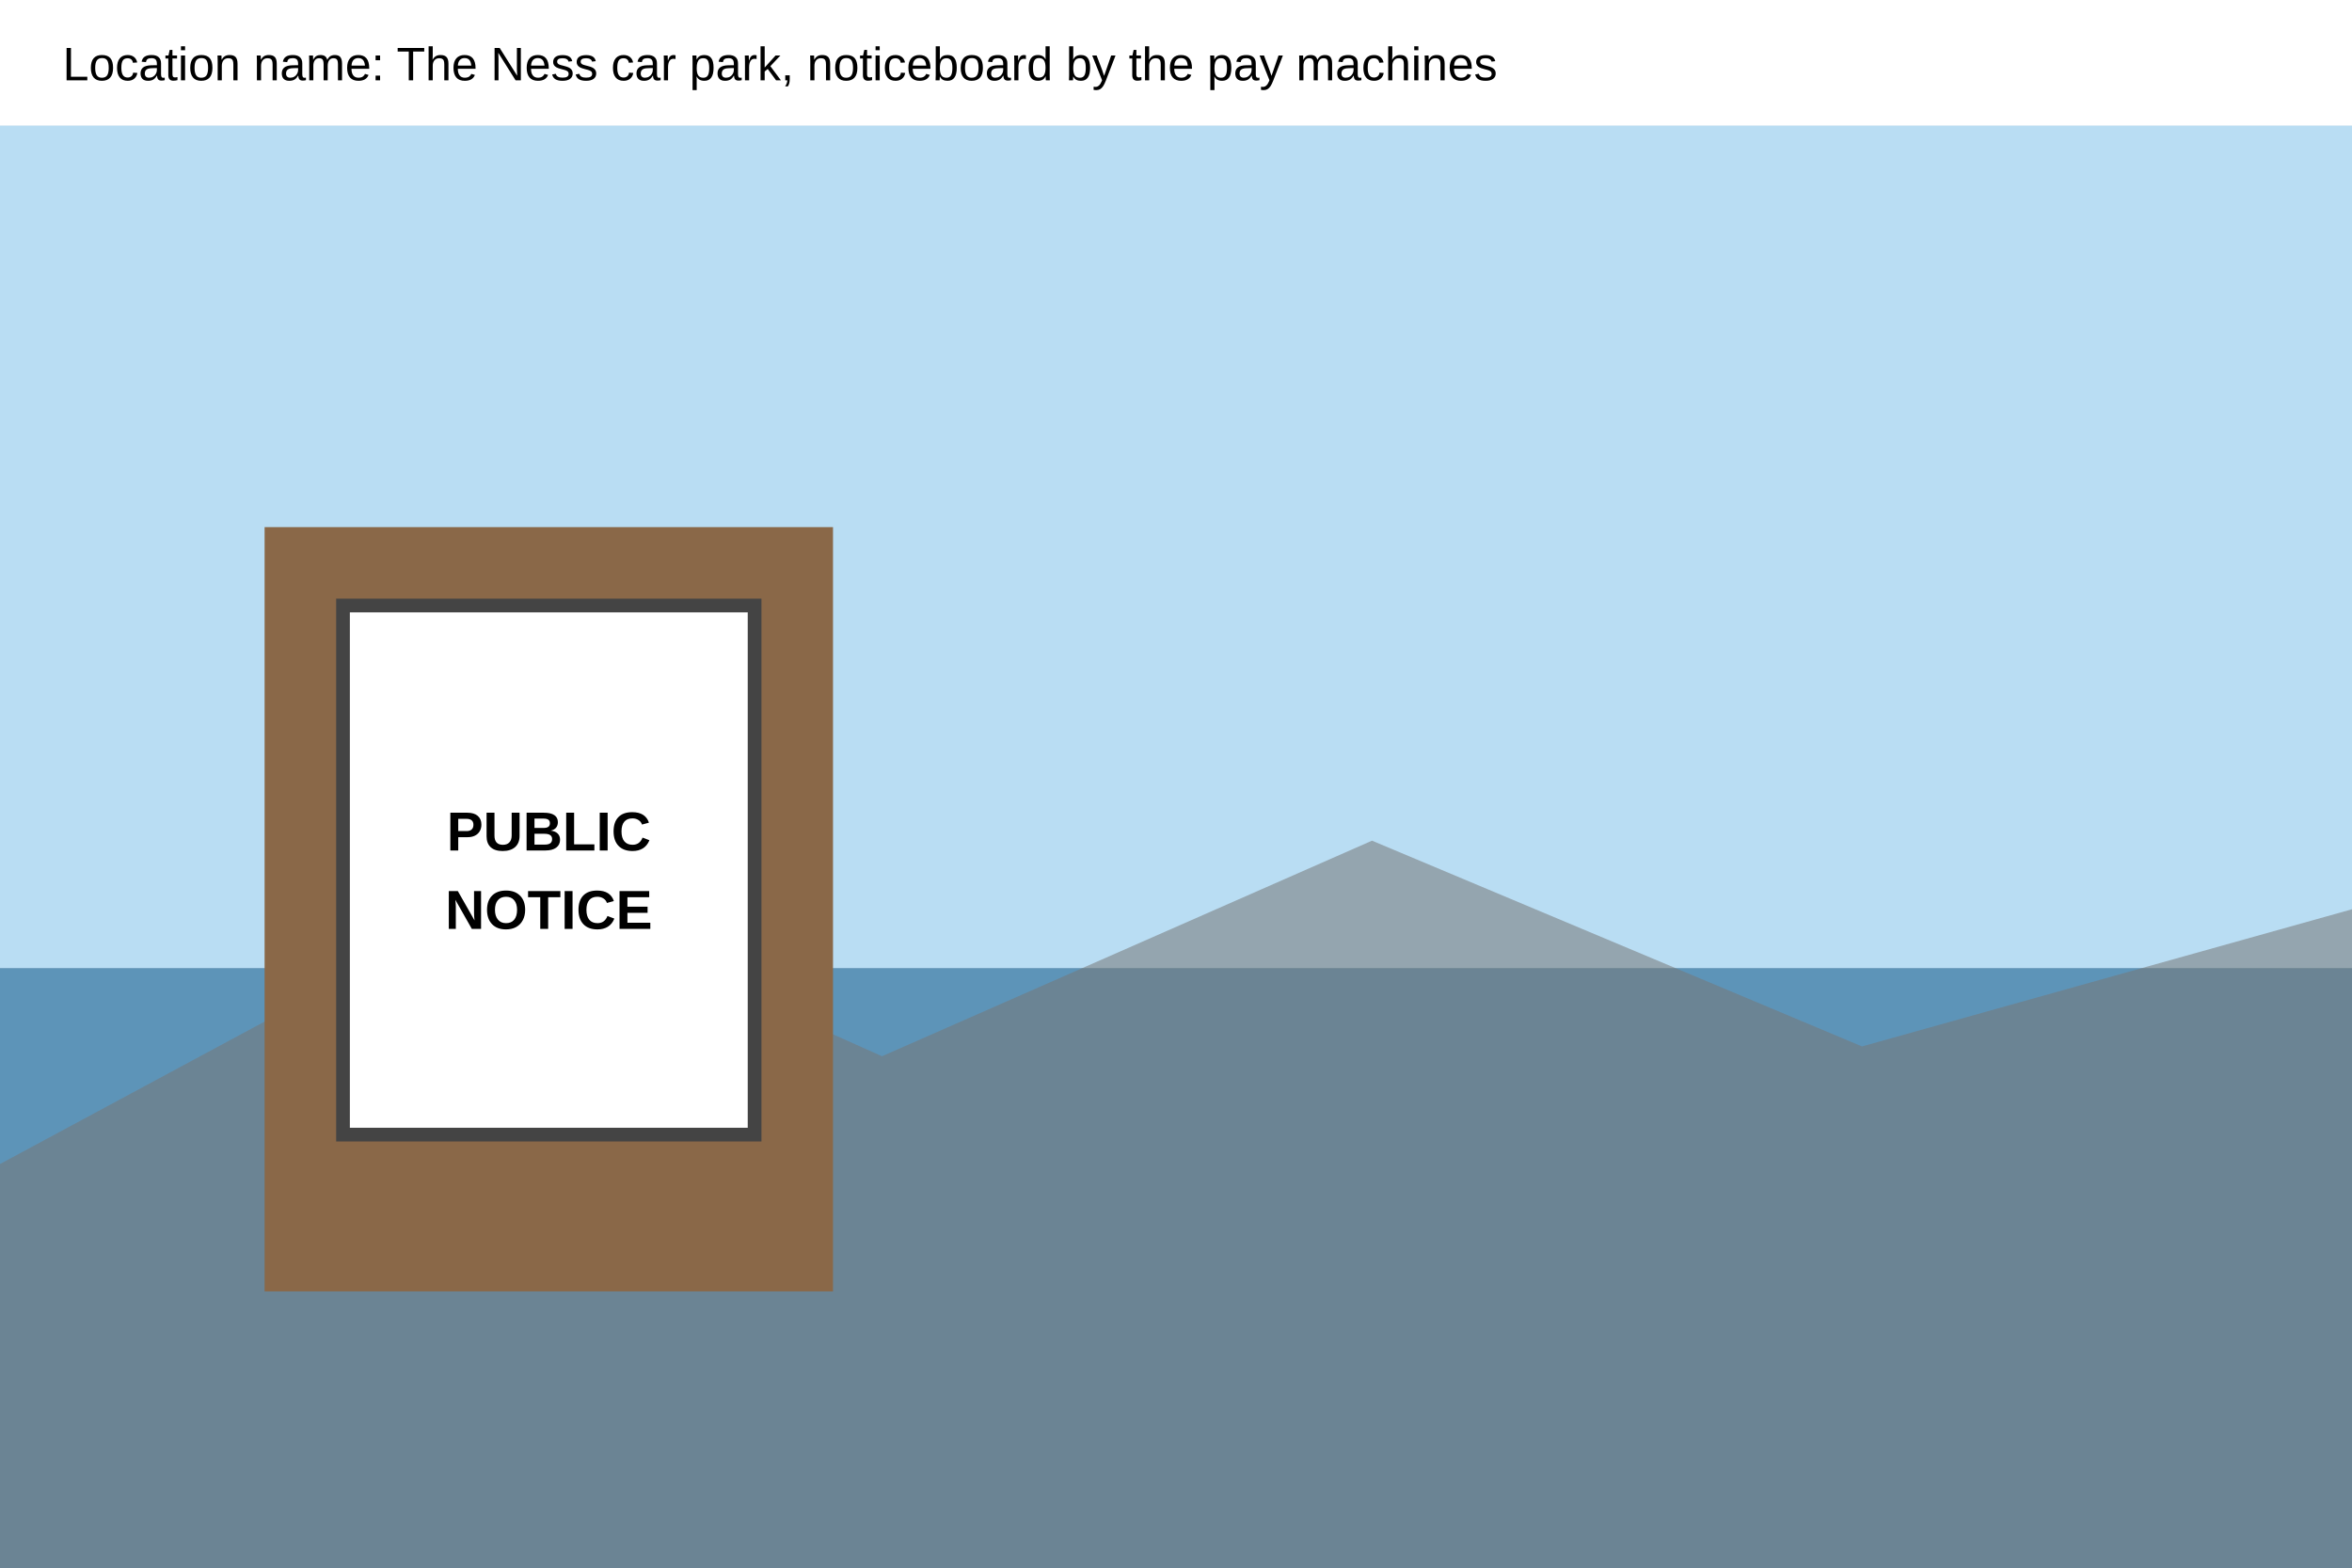
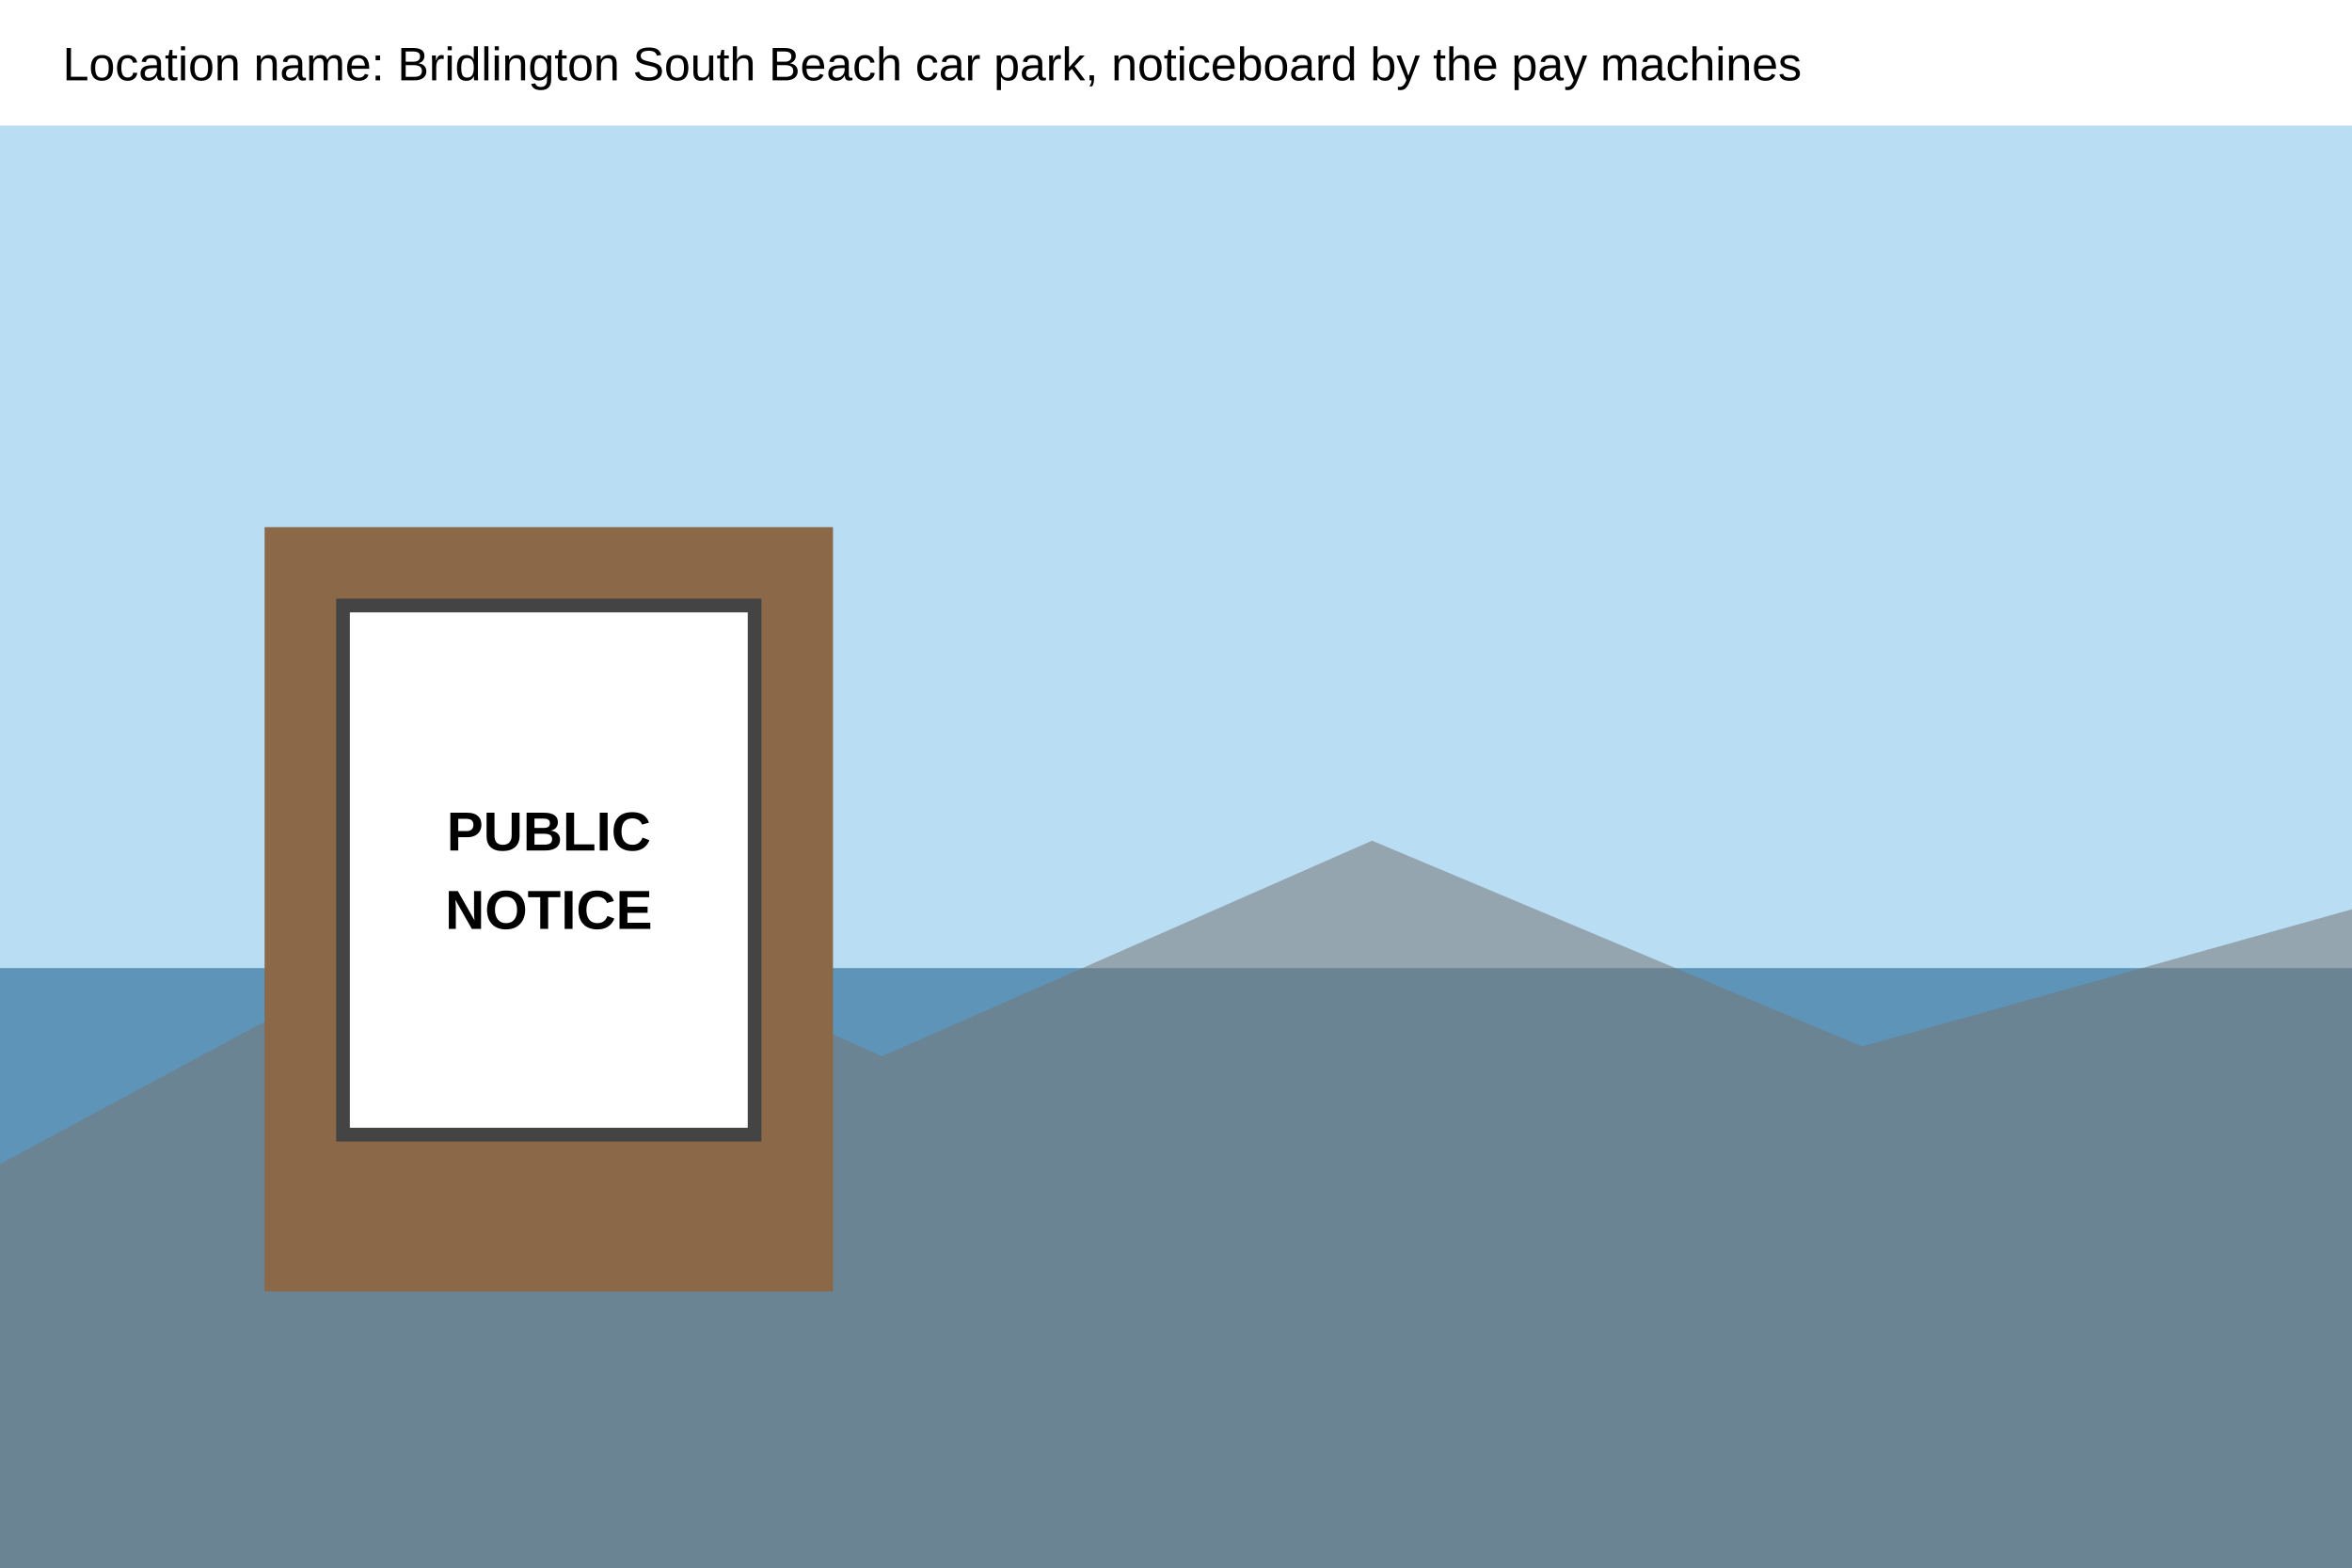
<svg xmlns="http://www.w3.org/2000/svg" width="1200" height="800" viewBox="0 0 1200 800">
  <g transform="translate(0 64)">
    <rect width="1200" height="430" fill="#b9ddf3" />
    <rect y="430" width="1200" height="370" fill="#5d94b8" />
    <path d="M0 530L260 390l190 85 250-110 250 105 250-70v400H0z" fill="#777" opacity=".55" />
    <rect x="135" y="205" width="290" height="390" fill="#8a6848" />
    <rect x="175" y="245" width="210" height="270" fill="#fff" stroke="#444" stroke-width="7" />
    <text x="280" y="370" text-anchor="middle" font-family="Arial" font-size="28" font-weight="700">PUBLIC</text>
    <text x="280" y="410" text-anchor="middle" font-family="Arial" font-size="28" font-weight="700">NOTICE</text>
  </g>
  <rect width="1200" height="64" fill="#fff" />
-   <text x="32" y="41" font-family="Arial" font-size="24">Location name: The Ness car park, noticeboard by the pay machines</text>
+   <text x="32" y="41" font-family="Arial" font-size="24">Location name: Bridlington South Beach car park, noticeboard by the pay machines</text>
</svg>
